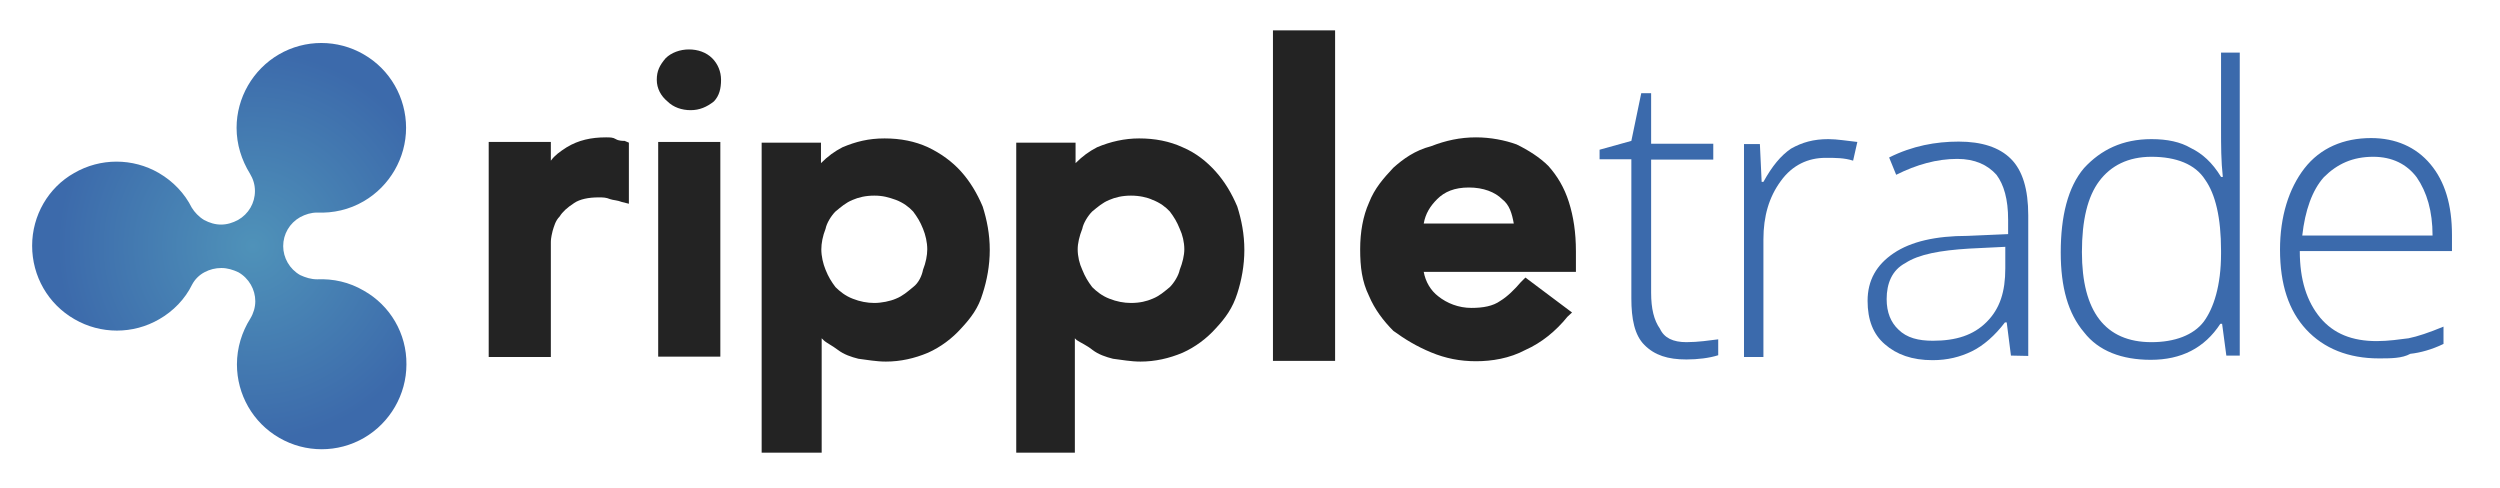
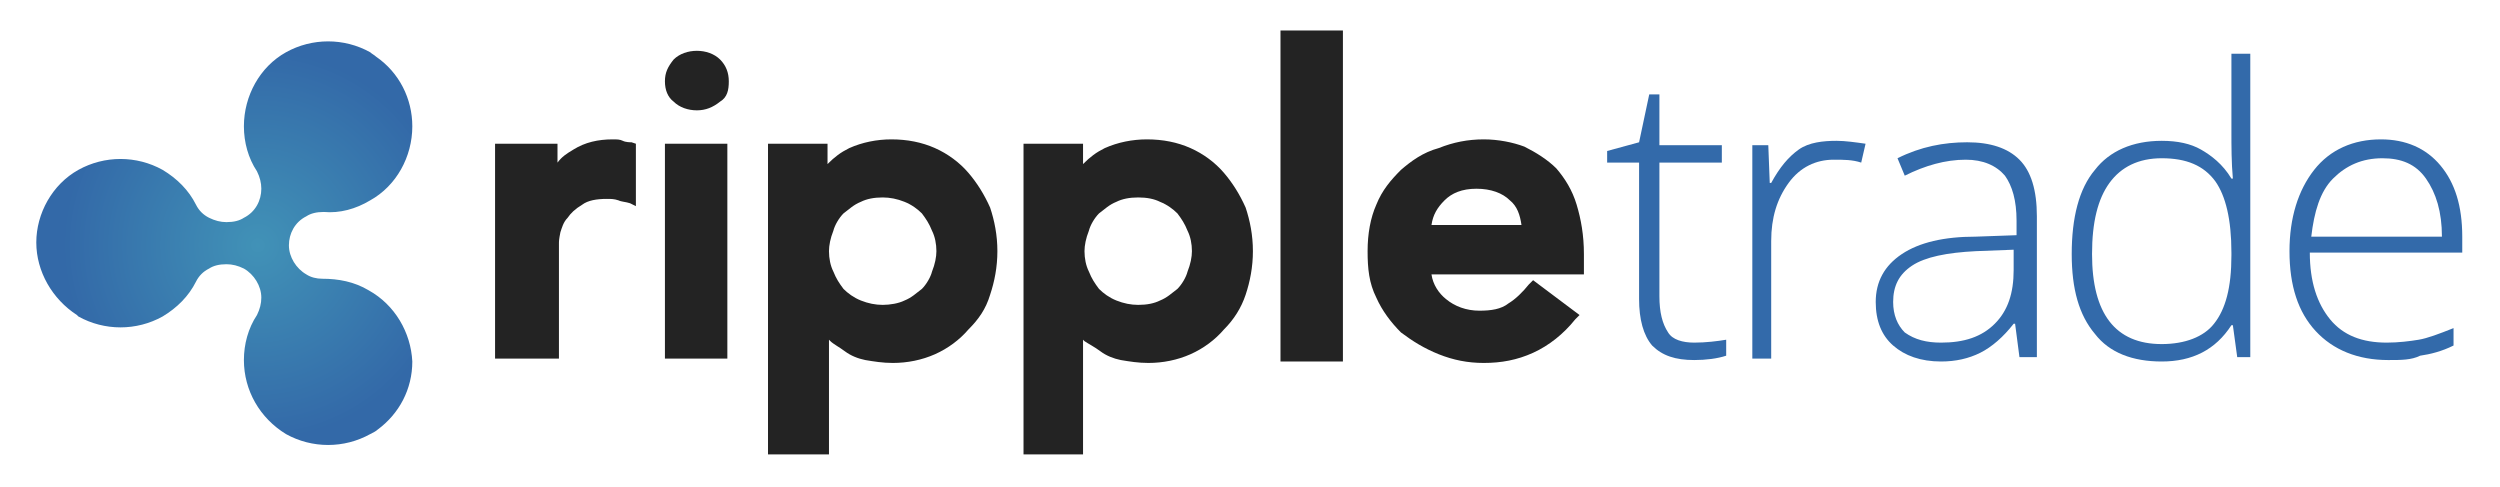
- <svg xmlns="http://www.w3.org/2000/svg" version="1.1" id="Ebene_1" x="0px" y="0px" viewBox="448.1 381.6 708 138" enable-background="new 448.1 381.6 708 138" xml:space="preserve">
-   <g>
+ <svg xmlns="http://www.w3.org/2000/svg" version="1.1" x="0px" y="0px" viewBox="0 0 172.2 33.5" enable-background="new 0 0 172.2 33.5" xml:space="preserve">
+   <g id="Reference">
+ </g>
+   <g id="Guides">
+ </g>
+   <g id="Worklayer">
    <g>
-       <path fill="#232323" d="M586.5,482.6v-60.8h17.6v5.3c1.2-1.6,2.5-2.5,4.5-3.8c3.3-2,6.9-2.8,11.1-2.8c1.2,0,2,0,2.8,0.5    c0.8,0.5,2,0.5,2.5,0.5l1.2,0.5v17.3l-2-0.5c-1.2-0.5-2.5-0.5-3.3-0.8c-1.2-0.5-2-0.5-3.3-0.5c-2.8,0-5.3,0.5-6.9,1.6    c-2,1.3-3.3,2.5-4.1,3.8c-1.2,1.2-1.6,2.8-2,4.1c-0.5,2-0.5,2.8-0.5,3.3v32.4H586.5L586.5,482.6z" />
-       <path fill="#232323" d="M634.5,482.6v-60.8h17.6v60.8H634.5z" />
-       <path fill="#232323" d="M634.1,404.2c0-2.5,0.8-4.1,2.5-6.1c1.6-1.6,4.1-2.5,6.6-2.5s4.9,0.8,6.6,2.5c1.6,1.6,2.5,3.8,2.5,6.1    c0,2.5-0.5,4.5-2,6.1c-2,1.6-4.1,2.5-6.6,2.5s-4.9-0.8-6.6-2.5C635.3,408.8,634.1,406.7,634.1,404.2z" />
-       <path fill="#232323" d="M663.8,509.8v-87.8h16.8v5.8c2-2,3.8-3.3,6.1-4.5c3.8-1.6,7.4-2.5,11.9-2.5c4.5,0,8.6,0.8,12.3,2.5    c3.6,1.7,6.9,4.1,9.4,6.9s4.5,6.1,6.1,9.9c1.2,3.8,2,7.8,2,12.3c0,4.4-0.8,8.6-2,12.3c-1.2,4.1-3.3,6.9-6.1,9.9    c-2.5,2.8-5.8,5.3-9.4,6.9c-3.8,1.6-7.8,2.5-11.9,2.5c-2.8,0-5.3-0.5-7.8-0.8c-2-0.5-4.1-1.2-5.8-2.5c-1.7-1.3-3.3-2-4.1-2.8    l-0.5-0.5v32.4h-17V509.8z M695.7,437c-2.5,0-4.5,0.5-6.1,1.2c-2,0.8-3.3,2-4.9,3.3c-1.2,1.2-2.5,3.3-2.8,4.9    c-0.8,2-1.2,4.1-1.2,5.8c0,2,0.5,4.1,1.2,5.8c0.8,2,1.6,3.3,2.8,4.9c1.2,1.2,2.8,2.5,4.9,3.3c2,0.8,4.1,1.2,6.1,1.2    c2,0,4.5-0.5,6.1-1.2c2-0.8,3.3-2,4.9-3.3c1.6-1.2,2.5-3.3,2.8-4.9c0.8-2,1.2-4.1,1.2-5.8c0-2-0.5-4.1-1.2-5.8    c-0.8-2-1.6-3.3-2.8-4.9c-1.2-1.3-2.8-2.5-4.9-3.3C699.8,437.5,698.2,437,695.7,437z" />
-       <path fill="#232323" d="M735.9,509.8v-87.8h16.8v5.8c2-2,3.8-3.3,6.1-4.5c3.8-1.6,7.8-2.5,11.9-2.5c4.5,0,8.6,0.8,12.3,2.5    c3.8,1.6,6.9,4.1,9.4,6.9s4.5,6.1,6.1,9.9c1.2,3.8,2,7.8,2,12.3c0,4.4-0.8,8.6-2,12.3c-1.3,4.1-3.3,6.9-6.1,9.9    c-2.5,2.8-5.8,5.3-9.4,6.9c-3.8,1.6-7.8,2.5-11.9,2.5c-2.8,0-5.3-0.5-7.8-0.8c-2-0.5-4.1-1.2-5.8-2.5c-1.6-1.3-3.3-2-4.5-2.8    l-0.5-0.5v32.4h-16.6V509.8z M768.4,437c-2.5,0-4.5,0.5-6.1,1.2c-2,0.8-3.3,2-4.9,3.3c-1.2,1.2-2.5,3.3-2.8,4.9    c-0.8,2-1.3,4.1-1.3,5.8c0,2,0.5,4.1,1.3,5.8c0.8,2,1.6,3.3,2.8,4.9c1.2,1.2,2.8,2.5,4.9,3.3c2,0.8,4.1,1.2,6.1,1.2    c2.5,0,4.5-0.5,6.1-1.2c2-0.8,3.3-2,4.9-3.3c1.2-1.2,2.5-3.3,2.8-4.9c0.8-2,1.3-4.1,1.3-5.8c0-2-0.5-4.1-1.3-5.8    c-0.8-2-1.6-3.3-2.8-4.9c-1.2-1.3-2.8-2.5-4.9-3.3C773,437.5,770.8,437,768.4,437z" />
-       <rect x="808.6" y="390.2" fill="#232323" width="17.6" height="93.6" />
-       <path fill="#232323" d="M866.1,483.9c-4.5,0-8.6-0.8-12.7-2.5c-4.1-1.7-7.4-3.7-10.7-6.1c-2.8-2.8-5.3-6.1-6.9-9.9    c-2-4.1-2.5-8.2-2.5-13.2c0-4.9,0.8-9.4,2.5-13.2c1.6-4.1,4.1-6.9,6.9-9.9c2.8-2.5,6.1-4.9,10.7-6.1c4.1-1.6,8.2-2.5,12.7-2.5    c4.1,0,8.2,0.8,11.5,2c3.3,1.6,6.6,3.7,9,6.1c2.5,2.8,4.5,6.1,5.8,10.2s2,8.6,2,14v5.8h-43.1c0.5,2.8,2,5.3,4.1,6.9    c2.5,2,5.8,3.3,9.4,3.3c3.3,0,6.1-0.5,8.2-2c2-1.2,4.1-3.3,5.8-5.3l1.3-1.3l13.2,9.9l-1.3,1.2c-3.3,4.1-7.4,7.4-11.9,9.4    C875.6,483.1,870.6,483.9,866.1,483.9z M876.8,444.9c-0.5-2.8-1.2-5.3-3.3-6.9c-2-2-5.3-3.3-9.4-3.3s-6.9,1.2-9,3.3    c-2,2-3.3,4.1-3.8,6.9H876.8L876.8,444.9z" />
-     </g>
-     <g>
-       <radialGradient id="SVGID_1_" cx="-3159.712" cy="-182.577" r="413.123" gradientTransform="matrix(0.134 0 0 -0.134 943.0892 426.7888)" gradientUnits="userSpaceOnUse">
-         <stop offset="0" style="stop-color:#4F92B9" />
-         <stop offset="1" style="stop-color:#3C6AAB" />
-       </radialGradient>
-       <path fill="url(#SVGID_1_)" d="M551.1,463.9c-4.1-2.4-8.6-3.4-13.2-3.2c-1.7,0-3.3-0.5-4.8-1.2c-3-1.7-4.8-4.9-4.8-8.2    c0-3.4,1.8-6.5,4.8-8.2c1.5-0.8,3.1-1.3,4.8-1.3c4.5,0.2,9.1-0.8,13.2-3.2c7.4-4.3,12-12.3,12-20.8s-4.5-16.5-12-20.8    c-7.4-4.3-16.6-4.3-24,0s-12,12.3-12,20.8c0,4.7,1.4,9.1,3.8,13c0.9,1.5,1.4,3.1,1.4,4.9c0,3.4-1.8,6.5-4.8,8.2    c-1.5,0.8-3.1,1.3-4.8,1.3s-3.3-0.5-4.8-1.3c-1.5-0.9-2.7-2.2-3.5-3.5c-2-4-5.2-7.4-9.3-9.8c-7.4-4.3-16.6-4.3-24,0    c-7.3,4.1-11.9,12-11.9,20.6s4.5,16.5,12,20.8c7.4,4.3,16.6,4.3,24,0c4-2.3,7.3-5.7,9.3-9.8c0.8-1.5,2-2.7,3.5-3.5    s3.1-1.2,4.8-1.2c1.7,0,3.3,0.5,4.8,1.2c3,1.7,4.8,4.9,4.8,8.2c0,1.7-0.5,3.4-1.4,4.9c-2.4,3.8-3.8,8.3-3.8,13    c0,8.5,4.5,16.5,12,20.8c7.4,4.3,16.6,4.3,24,0c7.4-4.3,12-12.3,12-20.8C563.3,476.1,558.6,468.1,551.1,463.9z" />
+       <g>
+         <g>
+           <path fill="#232323" d="M34.1,24.7V9.9h4.3v1.3c0.3-0.4,0.6-0.6,1.1-0.9c0.8-0.5,1.7-0.7,2.7-0.7c0.3,0,0.5,0,0.7,0.1      c0.2,0.1,0.5,0.1,0.6,0.1l0.3,0.1v4.3L43.4,14c-0.3-0.1-0.6-0.1-0.8-0.2c-0.3-0.1-0.5-0.1-0.8-0.1c-0.7,0-1.3,0.1-1.7,0.4      c-0.5,0.3-0.8,0.6-1,0.9c-0.3,0.3-0.4,0.7-0.5,1c-0.1,0.5-0.1,0.6-0.1,0.8v7.9L34.1,24.7L34.1,24.7z" />
+           <path fill="#232323" d="M45.8,24.7V9.9h4.3v14.8H45.8z" />
+           <path fill="#232323" d="M45.8,5.6c0-0.6,0.2-1,0.6-1.5c0.4-0.4,1-0.6,1.6-0.6s1.2,0.2,1.6,0.6s0.6,0.9,0.6,1.5S50.1,6.7,49.6,7      c-0.5,0.4-1,0.6-1.6,0.6S46.8,7.4,46.4,7C46,6.7,45.8,6.2,45.8,5.6z" />
+           <path fill="#232323" d="M52.9,31.3V9.9H57v1.4c0.5-0.5,0.9-0.8,1.5-1.1c0.9-0.4,1.9-0.6,2.9-0.6c1.1,0,2.1,0.2,3,0.6      c0.9,0.4,1.7,1,2.3,1.7c0.6,0.7,1.1,1.5,1.5,2.4c0.3,0.9,0.5,1.9,0.5,3s-0.2,2.1-0.5,3c-0.3,1-0.8,1.7-1.5,2.4      c-0.6,0.7-1.4,1.3-2.3,1.7c-0.9,0.4-1.9,0.6-2.9,0.6c-0.7,0-1.3-0.1-1.9-0.2c-0.5-0.1-1-0.3-1.4-0.6c-0.4-0.3-0.8-0.5-1-0.7      l-0.1-0.1v7.9L52.9,31.3L52.9,31.3z M60.8,13.6c-0.6,0-1.1,0.1-1.5,0.3c-0.5,0.2-0.8,0.5-1.2,0.8c-0.3,0.3-0.6,0.8-0.7,1.2      c-0.2,0.5-0.3,1-0.3,1.4c0,0.5,0.1,1,0.3,1.4c0.2,0.5,0.4,0.8,0.7,1.2c0.3,0.3,0.7,0.6,1.2,0.8c0.5,0.2,1,0.3,1.5,0.3      s1.1-0.1,1.5-0.3c0.5-0.2,0.8-0.5,1.2-0.8c0.3-0.3,0.6-0.8,0.7-1.2c0.2-0.5,0.3-1,0.3-1.4c0-0.5-0.1-1-0.3-1.4      c-0.2-0.5-0.4-0.8-0.7-1.2c-0.3-0.3-0.7-0.6-1.2-0.8S61.3,13.6,60.8,13.6z" />
+           <path fill="#232323" d="M70.5,31.3V9.9h4.1v1.4c0.5-0.5,0.9-0.8,1.5-1.1C77,9.8,78,9.6,79,9.6c1.1,0,2.1,0.2,3,0.6      s1.7,1,2.3,1.7c0.6,0.7,1.1,1.5,1.5,2.4c0.3,0.9,0.5,1.9,0.5,3s-0.2,2.1-0.5,3s-0.8,1.7-1.5,2.4c-0.6,0.7-1.4,1.3-2.3,1.7      c-0.9,0.4-1.9,0.6-2.9,0.6c-0.7,0-1.3-0.1-1.9-0.2c-0.5-0.1-1-0.3-1.4-0.6c-0.4-0.3-0.8-0.5-1.1-0.7l-0.1-0.1v7.9L70.5,31.3      L70.5,31.3z M78.4,13.6c-0.6,0-1.1,0.1-1.5,0.3c-0.5,0.2-0.8,0.5-1.2,0.8c-0.3,0.3-0.6,0.8-0.7,1.2c-0.2,0.5-0.3,1-0.3,1.4      c0,0.5,0.1,1,0.3,1.4c0.2,0.5,0.4,0.8,0.7,1.2c0.3,0.3,0.7,0.6,1.2,0.8c0.5,0.2,1,0.3,1.5,0.3c0.6,0,1.1-0.1,1.5-0.3      c0.5-0.2,0.8-0.5,1.2-0.8c0.3-0.3,0.6-0.8,0.7-1.2c0.2-0.5,0.3-1,0.3-1.4c0-0.5-0.1-1-0.3-1.4c-0.2-0.5-0.4-0.8-0.7-1.2      c-0.3-0.3-0.7-0.6-1.2-0.8C79.5,13.7,79,13.6,78.4,13.6z" />
+           <rect x="88.2" y="2.1" fill="#232323" width="4.3" height="22.8" />
+           <path fill="#232323" d="M102.2,25c-1.1,0-2.1-0.2-3.1-0.6c-1-0.4-1.8-0.9-2.6-1.5c-0.7-0.7-1.3-1.5-1.7-2.4      c-0.5-1-0.6-2-0.6-3.2c0-1.2,0.2-2.3,0.6-3.2c0.4-1,1-1.7,1.7-2.4c0.7-0.6,1.5-1.2,2.6-1.5c1-0.4,2-0.6,3.1-0.6      c1,0,2,0.2,2.8,0.5c0.8,0.4,1.6,0.9,2.2,1.5c0.6,0.7,1.1,1.5,1.4,2.5c0.3,1,0.5,2.1,0.5,3.4v1.4H98.6c0.1,0.7,0.5,1.3,1,1.7      c0.6,0.5,1.4,0.8,2.3,0.8c0.8,0,1.5-0.1,2-0.5c0.5-0.3,1-0.8,1.4-1.3l0.3-0.3l3.2,2.4l-0.3,0.3c-0.8,1-1.8,1.8-2.9,2.3      C104.5,24.8,103.4,25,102.2,25z M104.8,15.5c-0.1-0.7-0.3-1.3-0.8-1.7c-0.5-0.5-1.3-0.8-2.3-0.8c-1,0-1.7,0.3-2.2,0.8      c-0.5,0.5-0.8,1-0.9,1.7L104.8,15.5L104.8,15.5z" />
+         </g>
+         <radialGradient id="SVGID_1_" cx="17.764" cy="16.895" r="13.427" gradientUnits="userSpaceOnUse">
+           <stop offset="0" style="stop-color:#4192B7" />
+           <stop offset="1" style="stop-color:#3369A8" />
+         </radialGradient>
+         <path fill="url(#SVGID_1_)" d="M25.4,20c-1-0.6-2.1-0.8-3.2-0.8c-0.4,0-0.8-0.1-1.1-0.3c-0.7-0.4-1.2-1.2-1.2-2s0.4-1.6,1.2-2     c0.3-0.2,0.7-0.3,1.2-0.3c1.1,0.1,2.2-0.2,3.2-0.8c1.8-1,2.9-3,2.9-5.1c0-1.9-0.9-3.7-2.5-4.8c-0.1-0.1-0.3-0.2-0.4-0.3     c-1.8-1-4-1-5.8,0c-1.8,1-2.9,3-2.9,5.1c0,1.1,0.3,2.2,0.9,3.1c0.2,0.4,0.3,0.8,0.3,1.2c0,0.8-0.4,1.6-1.2,2     c-0.3,0.2-0.7,0.3-1.2,0.3c-0.4,0-0.8-0.1-1.2-0.3c-0.4-0.2-0.7-0.5-0.9-0.9c-0.5-1-1.3-1.8-2.3-2.4c-1.8-1-4-1-5.8,0     c0,0,0,0,0,0c-1.8,1-2.9,3-2.9,5c0,2,1.1,3.9,2.8,5c0,0,0.1,0.1,0.1,0.1c1.8,1,4,1,5.8,0c1-0.6,1.8-1.4,2.3-2.4     c0.2-0.4,0.5-0.7,0.9-0.9c0.3-0.2,0.7-0.3,1.2-0.3c0.4,0,0.8,0.1,1.2,0.3c0.7,0.4,1.2,1.2,1.2,2c0,0.4-0.1,0.8-0.3,1.2     c-0.6,0.9-0.9,2-0.9,3.1c0,2.1,1.1,4,2.9,5.1c1.8,1,4,1,5.8,0c0.2-0.1,0.4-0.2,0.5-0.3c1.5-1.1,2.4-2.8,2.4-4.7     C28.3,22.9,27.2,21,25.4,20z" />
+       </g>
+       <g enable-background="new    ">
+         <path fill="#336AAA" d="M116.7,23.6c0.8,0,1.6-0.1,2.2-0.2v1.1c-0.6,0.2-1.4,0.3-2.2,0.3c-1.3,0-2.2-0.3-2.9-1     c-0.6-0.7-0.9-1.8-0.9-3.2v-9.4h-2.2v-0.8l2.2-0.6l0.7-3.3h0.7V10h4.3v1.2h-4.3v9.2c0,1.1,0.2,1.9,0.6,2.5     C115.2,23.4,115.9,23.6,116.7,23.6z" />
+         <path fill="#336AAA" d="M126.5,9.7c0.6,0,1.3,0.1,2,0.2l-0.3,1.3c-0.6-0.2-1.2-0.2-1.9-0.2c-1.2,0-2.3,0.5-3.1,1.6     c-0.8,1.1-1.2,2.4-1.2,4v8.1h-1.3V10h1.1l0.1,2.6h0.1c0.6-1.1,1.2-1.8,1.9-2.3S125.6,9.7,126.5,9.7z" />
+         <path fill="#336AAA" d="M139.1,24.6l-0.3-2.3h-0.1c-0.7,0.9-1.5,1.6-2.3,2s-1.7,0.6-2.7,0.6c-1.4,0-2.5-0.4-3.3-1.1     c-0.8-0.7-1.2-1.7-1.2-3c0-1.4,0.6-2.5,1.8-3.3s2.9-1.2,5.1-1.2l2.8-0.1v-1c0-1.4-0.3-2.4-0.8-3.1c-0.6-0.7-1.5-1.1-2.7-1.1     c-1.4,0-2.8,0.4-4.2,1.1l-0.5-1.2c1.6-0.8,3.2-1.1,4.8-1.1c1.6,0,2.8,0.4,3.6,1.2c0.8,0.8,1.2,2.1,1.2,3.9v9.7H139.1z      M133.7,23.6c1.6,0,2.8-0.4,3.7-1.3c0.9-0.9,1.3-2.1,1.3-3.7v-1.4l-2.6,0.1c-2,0.1-3.5,0.4-4.4,1s-1.3,1.4-1.3,2.5     c0,0.9,0.3,1.6,0.8,2.1C131.9,23.4,132.7,23.6,133.7,23.6z" />
+         <path fill="#336AAA" d="M148.9,9.7c1.1,0,2,0.2,2.7,0.6s1.5,1,2.1,2h0.1c-0.1-1.1-0.1-2.2-0.1-3.3V3.7h1.3v20.9h-0.9l-0.3-2.2     h-0.1c-1.1,1.7-2.7,2.5-4.8,2.5c-2,0-3.6-0.6-4.6-1.9c-1.1-1.3-1.6-3.1-1.6-5.5c0-2.5,0.5-4.5,1.6-5.8     C145.3,10.4,146.9,9.7,148.9,9.7z M148.9,10.9c-1.6,0-2.8,0.6-3.6,1.7s-1.2,2.7-1.2,4.9c0,4.1,1.6,6.2,4.8,6.2     c1.6,0,2.9-0.5,3.6-1.4c0.8-1,1.2-2.5,1.2-4.7v-0.2c0-2.3-0.4-3.9-1.1-4.9C151.8,11.4,150.6,10.9,148.9,10.9z" />
+         <path fill="#336AAA" d="M164.5,24.8c-2.1,0-3.8-0.7-5-2c-1.2-1.3-1.8-3.1-1.8-5.5c0-2.3,0.6-4.2,1.7-5.6c1.1-1.4,2.7-2.1,4.6-2.1     c1.7,0,3.1,0.6,4.1,1.8c1,1.2,1.5,2.8,1.5,4.9v1.1h-10.5c0,2,0.5,3.5,1.4,4.6c0.9,1.1,2.2,1.6,3.9,1.6c0.8,0,1.6-0.1,2.2-0.2     c0.6-0.1,1.4-0.4,2.4-0.8v1.2c-0.8,0.4-1.6,0.6-2.3,0.7C166.1,24.8,165.4,24.8,164.5,24.8z M164.1,10.9c-1.4,0-2.5,0.5-3.4,1.4     c-0.9,0.9-1.3,2.3-1.5,4h9c0-1.7-0.4-3-1.1-4C166.4,11.3,165.4,10.9,164.1,10.9z" />
+       </g>
    </g>
  </g>
-   <g enable-background="new    ">
-     <path fill="#3B6AAC" d="M925.7,478.5c3.3,0,6.6-0.5,9-0.8v4.5c-2.5,0.8-5.8,1.2-9,1.2c-5.3,0-9-1.2-11.9-4.1   c-2.8-2.8-3.7-7.4-3.7-13.2v-39.4h-9V424l9-2.5l2.8-13.5h2.8v14.3h17.6v4.5h-17.6v37.7c0,4.5,0.8,7.8,2.5,10.2   C919.4,477.3,921.9,478.5,925.7,478.5z" />
-     <path fill="#3B6AAC" d="M965.9,421c2.5,0,5.3,0.5,8.2,0.8l-1.2,5.3c-2.5-0.8-4.9-0.8-7.8-0.8c-4.9,0-9.4,2-12.7,6.6   c-3.3,4.5-4.9,9.9-4.9,16.5v33.3H942v-60.3h4.5l0.5,10.7h0.5c2.5-4.5,4.9-7.4,7.8-9.4C958.5,421.9,961.7,421,965.9,421z" />
-     <path fill="#3B6AAC" d="M1017.6,482.3l-1.2-9.4h-0.5c-2.8,3.7-6.1,6.6-9.4,8.2c-3.3,1.6-6.9,2.5-11.1,2.5c-5.8,0-10.2-1.6-13.5-4.5   c-3.3-2.8-4.9-6.9-4.9-12.3c0-5.8,2.5-10.2,7.4-13.5s11.9-4.9,20.9-4.9l11.5-0.5v-4.1c0-5.8-1.2-9.9-3.3-12.7   c-2.5-2.8-6.1-4.5-11.1-4.5c-5.8,0-11.5,1.6-17.3,4.5l-2-4.9c6.6-3.3,13.2-4.5,19.7-4.5s11.5,1.6,14.8,4.9c3.3,3.3,4.9,8.6,4.9,16   v39.8L1017.6,482.3L1017.6,482.3z M995.5,478.1c6.6,0,11.5-1.6,15.2-5.3c3.8-3.8,5.3-8.6,5.3-15.2v-6.1l-10.2,0.5   c-8.2,0.5-14.3,1.6-18.1,4.1c-3.8,2-5.3,5.8-5.3,10.2c0,3.8,1.2,6.6,3.3,8.6C988.1,477.3,991.4,478.1,995.5,478.1z" />
-     <path fill="#3B6AAC" d="M1057.4,421c4.5,0,8.2,0.8,11.1,2.5c3.3,1.6,6.1,4.1,8.6,8.2h0.5c-0.5-4.5-0.5-9-0.5-13.5v-21.7h5.3v85.8   h-3.8l-1.2-9h-0.5c-4.5,6.9-11.1,10.2-19.7,10.2c-8.2,0-14.8-2.5-18.9-7.8c-4.5-5.3-6.6-12.7-6.6-22.6c0-10.2,2-18.5,6.6-23.9   C1043.1,424,1049.2,421,1057.4,421z M1057.4,426c-6.6,0-11.5,2.5-14.8,6.9c-3.3,4.4-4.9,11.1-4.9,20.1c0,16.8,6.6,25.5,19.7,25.5   c6.6,0,11.9-2,14.8-5.8c2.8-3.8,4.9-10.2,4.9-19.3v-0.8c0-9.4-1.6-16-4.5-20.1C1069.8,428.1,1064.4,426,1057.4,426z" />
-     <path fill="#3B6AAC" d="M1121.8,483.1c-8.6,0-15.6-2.8-20.6-8.2c-4.9-5.3-7.4-12.7-7.4-22.6c0-9.4,2.5-17.3,6.9-23   c4.5-5.8,11.1-8.6,18.9-8.6c6.9,0,12.7,2.5,16.8,7.4c4.1,4.9,6.1,11.5,6.1,20.1v4.5h-43.1c0,8.2,2,14.3,5.8,18.9   c3.8,4.5,9,6.6,16,6.6c3.3,0,6.6-0.5,9-0.8c2.5-0.5,5.8-1.6,9.9-3.3v4.9c-3.3,1.6-6.6,2.5-9.4,2.8   C1128.4,483.1,1125.1,483.1,1121.8,483.1z M1120.2,426c-5.8,0-10.2,2-14,5.8c-3.3,3.7-5.3,9.4-6.1,16.5h36.9   c0-6.9-1.6-12.3-4.5-16.5C1129.7,428.1,1125.6,426,1120.2,426z" />
-   </g>
+   <g id="UserA" display="none">
+ </g>
+   <g id="UserB" display="none">
+ </g>
+   <g id="UserC">
+ </g>
+   <g id="Layer_5">
+ </g>
+   <g id="DD_x5F_Currencies" display="none">
+ </g>
</svg>
